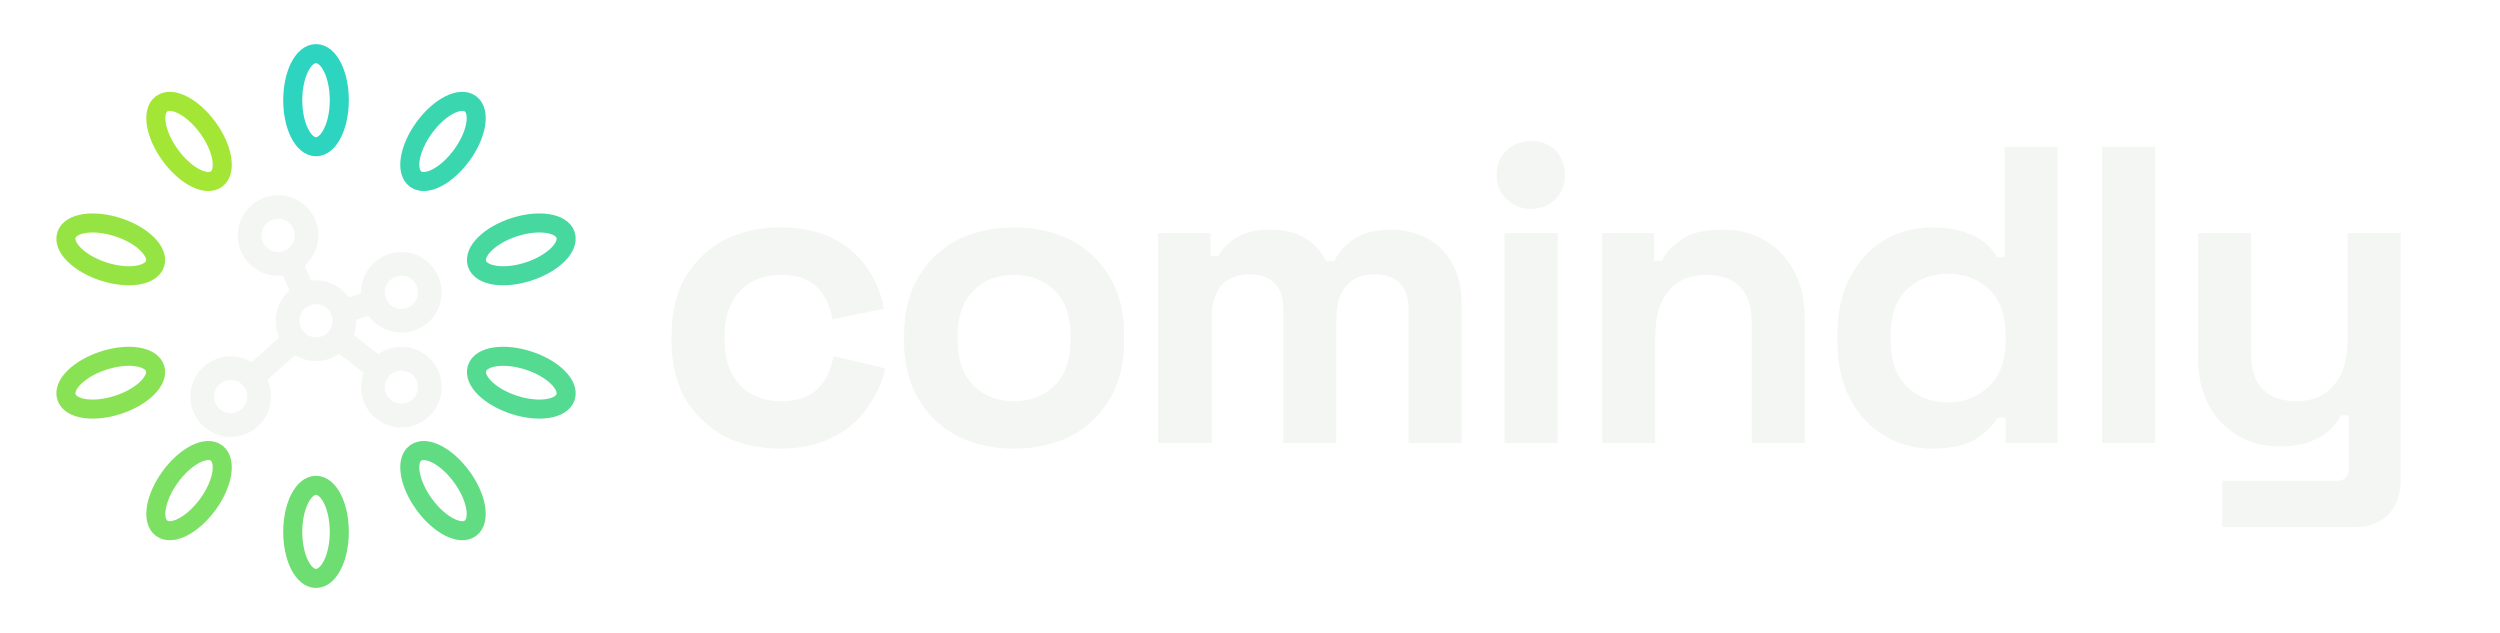
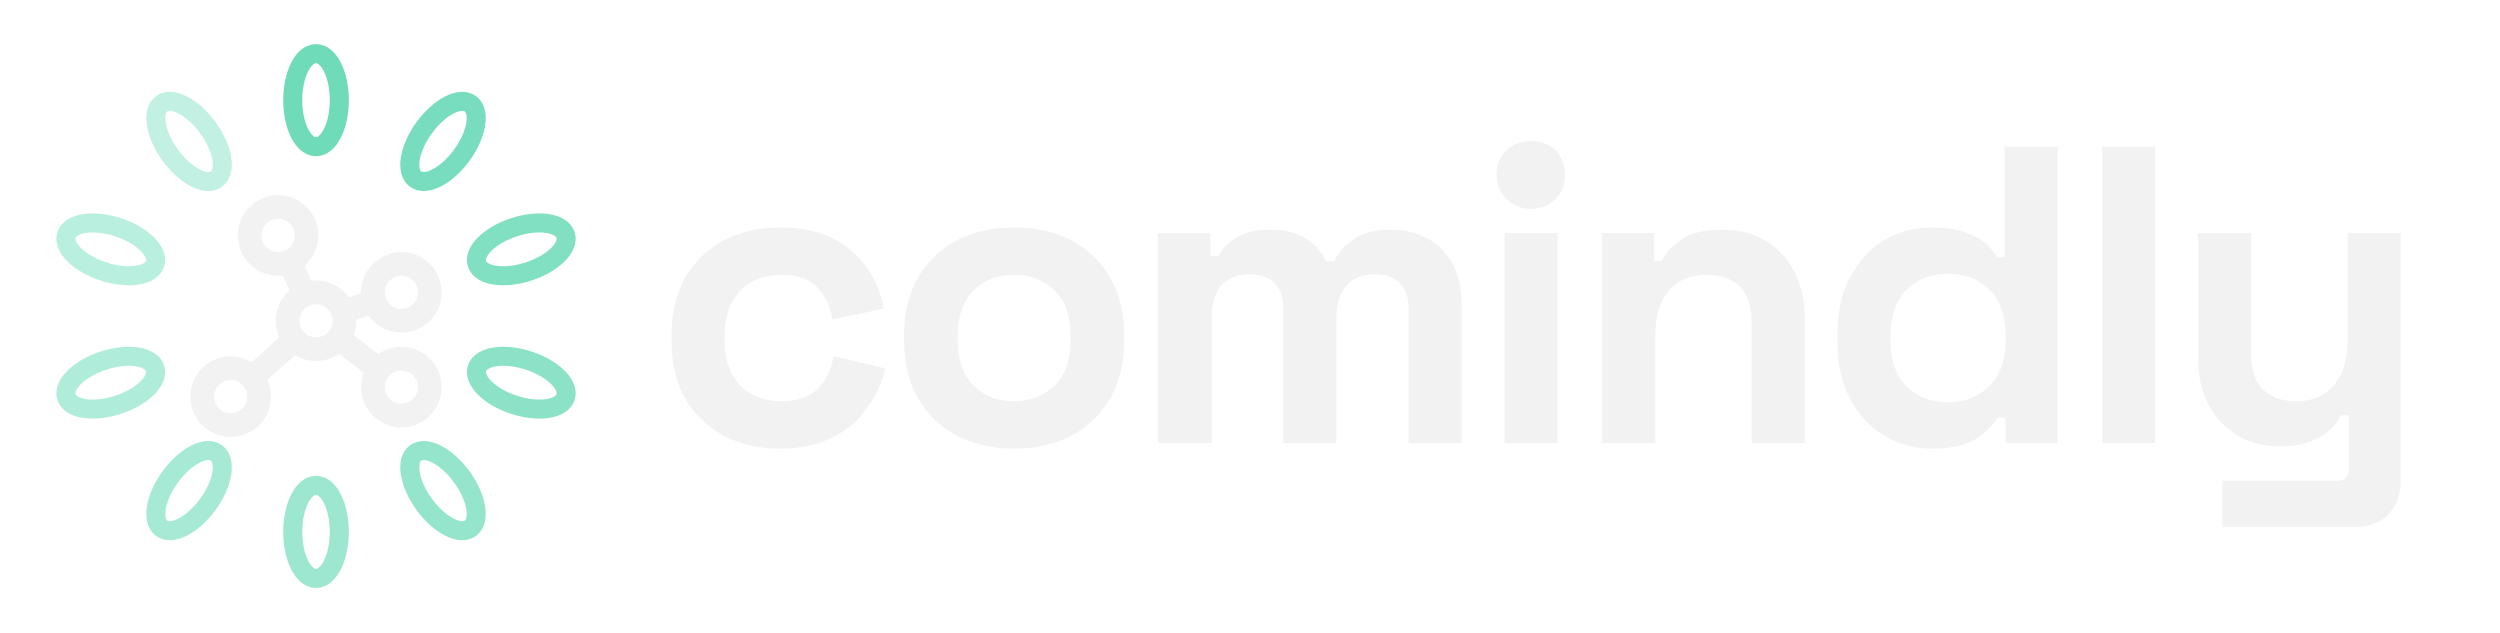
<svg xmlns="http://www.w3.org/2000/svg" viewBox="0 0 443 112" width="443" height="112" role="img" aria-label="comindly">
  <g transform="translate(8 8) scale(0.375)">
-     <ellipse cx="128.0" cy="26.0" rx="11" ry="22" transform="rotate(0 128.0 26.0)" fill="none" stroke="#2DD4BF" stroke-width="9" />
-     <ellipse cx="188.0" cy="45.5" rx="11" ry="22" transform="rotate(36 188.0 45.5)" fill="none" stroke="#3AD6B0" stroke-width="9" />
-     <ellipse cx="225.0" cy="96.5" rx="11" ry="22" transform="rotate(72 225.0 96.5)" fill="none" stroke="#47D8A0" stroke-width="9" />
-     <ellipse cx="225.0" cy="159.5" rx="11" ry="22" transform="rotate(108 225.0 159.5)" fill="none" stroke="#54DA91" stroke-width="9" />
-     <ellipse cx="188.0" cy="210.5" rx="11" ry="22" transform="rotate(144 188.0 210.5)" fill="none" stroke="#61DC82" stroke-width="9" />
-     <ellipse cx="128.0" cy="230.0" rx="11" ry="22" transform="rotate(180 128.0 230.0)" fill="none" stroke="#6FDE72" stroke-width="9" />
-     <ellipse cx="68.0" cy="210.5" rx="11" ry="22" transform="rotate(216 68.0 210.5)" fill="none" stroke="#7CE063" stroke-width="9" />
-     <ellipse cx="31.0" cy="159.5" rx="11" ry="22" transform="rotate(252 31.0 159.5)" fill="none" stroke="#89E254" stroke-width="9" />
-     <ellipse cx="31.0" cy="96.5" rx="11" ry="22" transform="rotate(288 31.0 96.5)" fill="none" stroke="#96E444" stroke-width="9" />
-     <ellipse cx="68.0" cy="45.5" rx="11" ry="22" transform="rotate(324 68.0 45.5)" fill="none" stroke="#A3E635" stroke-width="9" />
-     <g transform="translate(128 128) scale(0.56) translate(-128 -124)" fill="none" stroke="#F3F6F2" stroke-linecap="round" stroke-linejoin="round" stroke-width="20">
+     <ellipse cx="128.0" cy="26.0" rx="11" ry="22" transform="rotate(0 128.0 26.0)" fill="none" stroke="#6FDBB9" stroke-width="9" />
+     <ellipse cx="188.0" cy="45.5" rx="11" ry="22" transform="rotate(36 188.0 45.5)" fill="none" stroke="#78DDBE" stroke-width="9" />
+     <ellipse cx="225.0" cy="96.5" rx="11" ry="22" transform="rotate(72 225.0 96.5)" fill="none" stroke="#81E0C2" stroke-width="9" />
+     <ellipse cx="225.0" cy="159.5" rx="11" ry="22" transform="rotate(108 225.0 159.5)" fill="none" stroke="#8BE2C7" stroke-width="9" />
+     <ellipse cx="188.0" cy="210.5" rx="11" ry="22" transform="rotate(144 188.0 210.5)" fill="none" stroke="#94E5CC" stroke-width="9" />
+     <ellipse cx="128.0" cy="230.0" rx="11" ry="22" transform="rotate(180 128.0 230.0)" fill="none" stroke="#9DE7D0" stroke-width="9" />
+     <ellipse cx="68.0" cy="210.5" rx="11" ry="22" transform="rotate(216 68.0 210.5)" fill="none" stroke="#A6EAD5" stroke-width="9" />
+     <ellipse cx="31.0" cy="159.5" rx="11" ry="22" transform="rotate(252 31.0 159.5)" fill="none" stroke="#B0ECDA" stroke-width="9" />
+     <ellipse cx="31.0" cy="96.5" rx="11" ry="22" transform="rotate(288 31.0 96.5)" fill="none" stroke="#B9EFDE" stroke-width="9" />
+     <ellipse cx="68.0" cy="45.5" rx="11" ry="22" transform="rotate(324 68.0 45.5)" fill="none" stroke="#C2F1E3" stroke-width="9" />
+     <g transform="translate(128 128) scale(0.56) translate(-128 -124)" fill="none" stroke="#F2F2F2" stroke-linecap="round" stroke-linejoin="round" stroke-width="20">
      <line x1="177.23" y1="111.59" x2="150.77" y2="120.41" />
      <line x1="181.06" y1="169.27" x2="146.94" y2="142.73" />
      <line x1="110.06" y1="143.94" x2="73.94" y2="176.06" />
      <line x1="118.25" y1="106.07" x2="105.75" y2="77.93" />
      <circle cx="128" cy="128" r="24" />
      <circle cx="200" cy="104" r="24" />
      <circle cx="200" cy="184" r="24" />
      <circle cx="56" cy="192" r="24" />
      <circle cx="96" cy="56" r="24" />
    </g>
  </g>
-   <path d="M138.2 79.5Q132.8 79.5 128.4 77.3Q124.1 75 121.5 70.8Q119 66.5 119 60.4V59.4Q119 53.3 121.5 49Q124.1 44.8 128.4 42.5Q132.8 40.3 138.2 40.3Q143.5 40.3 147.3 42.1Q151.2 44 153.5 47.3Q155.9 50.5 156.6 54.7L147.5 56.6Q147.2 54.4 146.1 52.6Q145.1 50.8 143.2 49.7Q141.3 48.7 138.4 48.7Q135.6 48.7 133.3 49.9Q131 51.1 129.7 53.6Q128.4 56 128.4 59.5V60.3Q128.4 63.8 129.7 66.2Q131 68.7 133.3 69.9Q135.6 71.1 138.4 71.1Q142.7 71.1 144.9 68.9Q147.1 66.7 147.7 63.1L156.9 65.3Q155.9 69.3 153.5 72.5Q151.2 75.8 147.3 77.6Q143.5 79.5 138.2 79.5ZM179.7 79.5Q174.2 79.5 169.7 77.3Q165.3 75 162.8 70.8Q160.2 66.5 160.2 60.5V59.3Q160.2 53.3 162.8 49Q165.3 44.8 169.7 42.5Q174.2 40.3 179.7 40.3Q185.2 40.3 189.7 42.5Q194.1 44.8 196.6 49Q199.2 53.3 199.2 59.3V60.5Q199.2 66.5 196.6 70.8Q194.1 75 189.7 77.3Q185.2 79.5 179.7 79.5ZM179.7 71.1Q184 71.1 186.9 68.3Q189.7 65.5 189.7 60.3V59.5Q189.7 54.3 186.9 51.5Q184.1 48.7 179.7 48.7Q175.3 48.7 172.5 51.5Q169.7 54.3 169.7 59.5V60.3Q169.7 65.5 172.5 68.3Q175.3 71.1 179.7 71.1ZM205.2 78.5V41.3H214.5V45.4H215.9Q216.8 43.5 219.1 42.1Q221.3 40.7 225 40.7Q229 40.7 231.4 42.3Q233.8 43.8 235 46.3H236.4Q237.6 43.9 240 42.3Q242.3 40.7 246.6 40.7Q250 40.7 252.8 42.2Q255.6 43.6 257.3 46.6Q259 49.6 259 54.1V78.5H249.6V54.7Q249.6 51.7 248 50.1Q246.4 48.6 243.6 48.6Q240.3 48.6 238.6 50.6Q236.8 52.7 236.8 56.5V78.5H227.4V54.7Q227.4 51.7 225.8 50.1Q224.2 48.6 221.4 48.6Q218.2 48.6 216.4 50.6Q214.7 52.7 214.7 56.5V78.5ZM266.6 78.5V41.3H276V78.5ZM271.3 37Q268.7 37 267 35.3Q265.2 33.7 265.2 31Q265.2 28.3 267 26.6Q268.7 25 271.3 25Q273.9 25 275.6 26.6Q277.3 28.3 277.3 31Q277.3 33.7 275.6 35.3Q273.9 37 271.3 37ZM283.9 78.5V41.3H293.1V46.2H294.5Q295.4 44.2 297.9 42.5Q300.3 40.7 305.3 40.7Q309.7 40.7 312.9 42.7Q316.2 44.7 318 48.2Q319.8 51.7 319.8 56.3V78.5H310.4V57Q310.4 52.9 308.3 50.8Q306.2 48.7 302.4 48.7Q298.1 48.7 295.7 51.5Q293.3 54.4 293.3 59.6V78.5ZM342.3 79.5Q337.9 79.5 334.1 77.3Q330.2 75.1 327.9 70.8Q325.6 66.6 325.6 60.5V59.3Q325.6 53.2 327.9 49Q330.2 44.7 334 42.5Q337.8 40.3 342.3 40.3Q345.7 40.3 348 41.1Q350.3 41.8 351.7 43Q353.1 44.2 353.9 45.6H355.2V26H364.6V78.5H355.4V74H354Q352.7 76.1 350.1 77.8Q347.4 79.5 342.3 79.5ZM345.2 71.3Q349.5 71.3 352.4 68.5Q355.4 65.7 355.4 60.3V59.5Q355.4 54.1 352.5 51.3Q349.6 48.5 345.2 48.5Q340.8 48.5 337.9 51.3Q335 54.1 335 59.5V60.3Q335 65.7 337.9 68.5Q340.8 71.3 345.2 71.3ZM372.5 78.5V26H381.9V78.5ZM393.8 93.4V85.2H414.1Q416.2 85.2 416.2 83V73.6H414.8Q414.2 74.9 412.9 76.1Q411.7 77.4 409.5 78.2Q407.3 79.1 404 79.1Q399.6 79.1 396.4 77.1Q393.1 75.1 391.3 71.6Q389.5 68.1 389.5 63.5V41.3H398.9V62.7Q398.9 66.9 401 69Q403.1 71.1 406.9 71.1Q411.2 71.1 413.6 68.2Q416 65.4 416 60.2V41.3H425.4V85.1Q425.4 88.9 423.2 91.2Q421 93.4 417.2 93.4Z" fill="#F3F6F2" />
+   <path d="M138.2 79.5Q132.8 79.5 128.4 77.3Q124.1 75 121.5 70.8Q119 66.5 119 60.4V59.4Q119 53.3 121.5 49Q124.1 44.8 128.4 42.5Q132.8 40.3 138.2 40.3Q143.5 40.3 147.3 42.1Q151.2 44 153.5 47.3Q155.9 50.5 156.6 54.7L147.5 56.6Q147.2 54.4 146.1 52.6Q145.1 50.8 143.2 49.7Q141.3 48.7 138.4 48.7Q135.6 48.7 133.3 49.9Q131 51.1 129.7 53.6Q128.4 56 128.4 59.5V60.3Q128.4 63.8 129.7 66.2Q131 68.7 133.3 69.9Q135.6 71.1 138.4 71.1Q142.7 71.1 144.9 68.9Q147.1 66.7 147.7 63.1L156.9 65.3Q155.9 69.3 153.5 72.5Q151.2 75.8 147.3 77.6Q143.5 79.5 138.2 79.5ZM179.7 79.5Q174.2 79.5 169.7 77.3Q165.3 75 162.8 70.8Q160.2 66.5 160.2 60.5V59.3Q160.2 53.3 162.8 49Q165.3 44.8 169.7 42.5Q174.2 40.3 179.7 40.3Q185.2 40.3 189.7 42.5Q194.1 44.8 196.6 49Q199.2 53.3 199.2 59.3V60.5Q199.2 66.5 196.6 70.8Q194.1 75 189.7 77.3Q185.2 79.5 179.7 79.5ZM179.7 71.1Q184 71.1 186.9 68.3Q189.7 65.5 189.7 60.3V59.5Q189.7 54.3 186.9 51.5Q184.1 48.7 179.7 48.7Q175.3 48.7 172.5 51.5Q169.7 54.3 169.7 59.5V60.3Q169.7 65.5 172.5 68.3Q175.3 71.1 179.7 71.1ZM205.2 78.5V41.3H214.5V45.4H215.9Q216.8 43.5 219.1 42.1Q221.3 40.7 225 40.7Q229 40.7 231.4 42.3Q233.8 43.8 235 46.3H236.4Q237.6 43.9 240 42.3Q242.3 40.7 246.6 40.7Q250 40.7 252.8 42.2Q255.6 43.6 257.3 46.6Q259 49.6 259 54.1V78.5H249.6V54.7Q249.6 51.7 248 50.1Q246.4 48.6 243.6 48.6Q240.3 48.6 238.6 50.6Q236.8 52.7 236.8 56.5V78.5H227.4V54.7Q227.4 51.7 225.8 50.1Q224.2 48.6 221.4 48.6Q218.2 48.6 216.4 50.6Q214.7 52.7 214.7 56.5V78.5ZM266.6 78.5V41.3H276V78.5ZM271.3 37Q268.7 37 267 35.3Q265.2 33.7 265.2 31Q265.2 28.3 267 26.6Q268.7 25 271.3 25Q273.9 25 275.6 26.6Q277.3 28.3 277.3 31Q277.3 33.7 275.6 35.3Q273.9 37 271.3 37ZM283.9 78.5V41.3H293.1V46.2H294.5Q295.4 44.2 297.9 42.5Q300.3 40.7 305.3 40.7Q309.7 40.7 312.9 42.7Q316.2 44.7 318 48.2Q319.8 51.7 319.8 56.3V78.5H310.4V57Q310.4 52.9 308.3 50.8Q306.2 48.7 302.4 48.7Q298.1 48.7 295.7 51.5Q293.3 54.4 293.3 59.6V78.5ZM342.3 79.5Q337.9 79.5 334.1 77.3Q330.2 75.1 327.9 70.8Q325.6 66.6 325.6 60.5V59.3Q325.6 53.2 327.9 49Q330.2 44.7 334 42.5Q337.8 40.3 342.3 40.3Q345.7 40.3 348 41.1Q350.3 41.8 351.7 43Q353.1 44.2 353.9 45.6H355.2V26H364.6V78.5H355.4V74H354Q352.7 76.1 350.1 77.8Q347.4 79.5 342.3 79.5ZM345.2 71.3Q349.5 71.3 352.4 68.5Q355.4 65.7 355.4 60.3V59.5Q355.4 54.1 352.5 51.3Q349.6 48.5 345.2 48.5Q340.8 48.5 337.9 51.3Q335 54.1 335 59.5V60.3Q335 65.7 337.9 68.5Q340.8 71.3 345.2 71.3ZM372.5 78.5V26H381.9V78.5ZM393.8 93.4V85.2H414.1Q416.2 85.2 416.2 83V73.6H414.8Q414.2 74.9 412.9 76.1Q411.7 77.4 409.5 78.2Q407.3 79.1 404 79.1Q399.6 79.1 396.4 77.1Q393.1 75.1 391.3 71.6Q389.5 68.1 389.5 63.5V41.3H398.9V62.7Q398.9 66.9 401 69Q403.1 71.1 406.9 71.1Q411.2 71.1 413.6 68.2Q416 65.4 416 60.2V41.3H425.4V85.1Q425.4 88.9 423.2 91.2Q421 93.4 417.2 93.4Z" fill="#F2F2F2" />
</svg>
